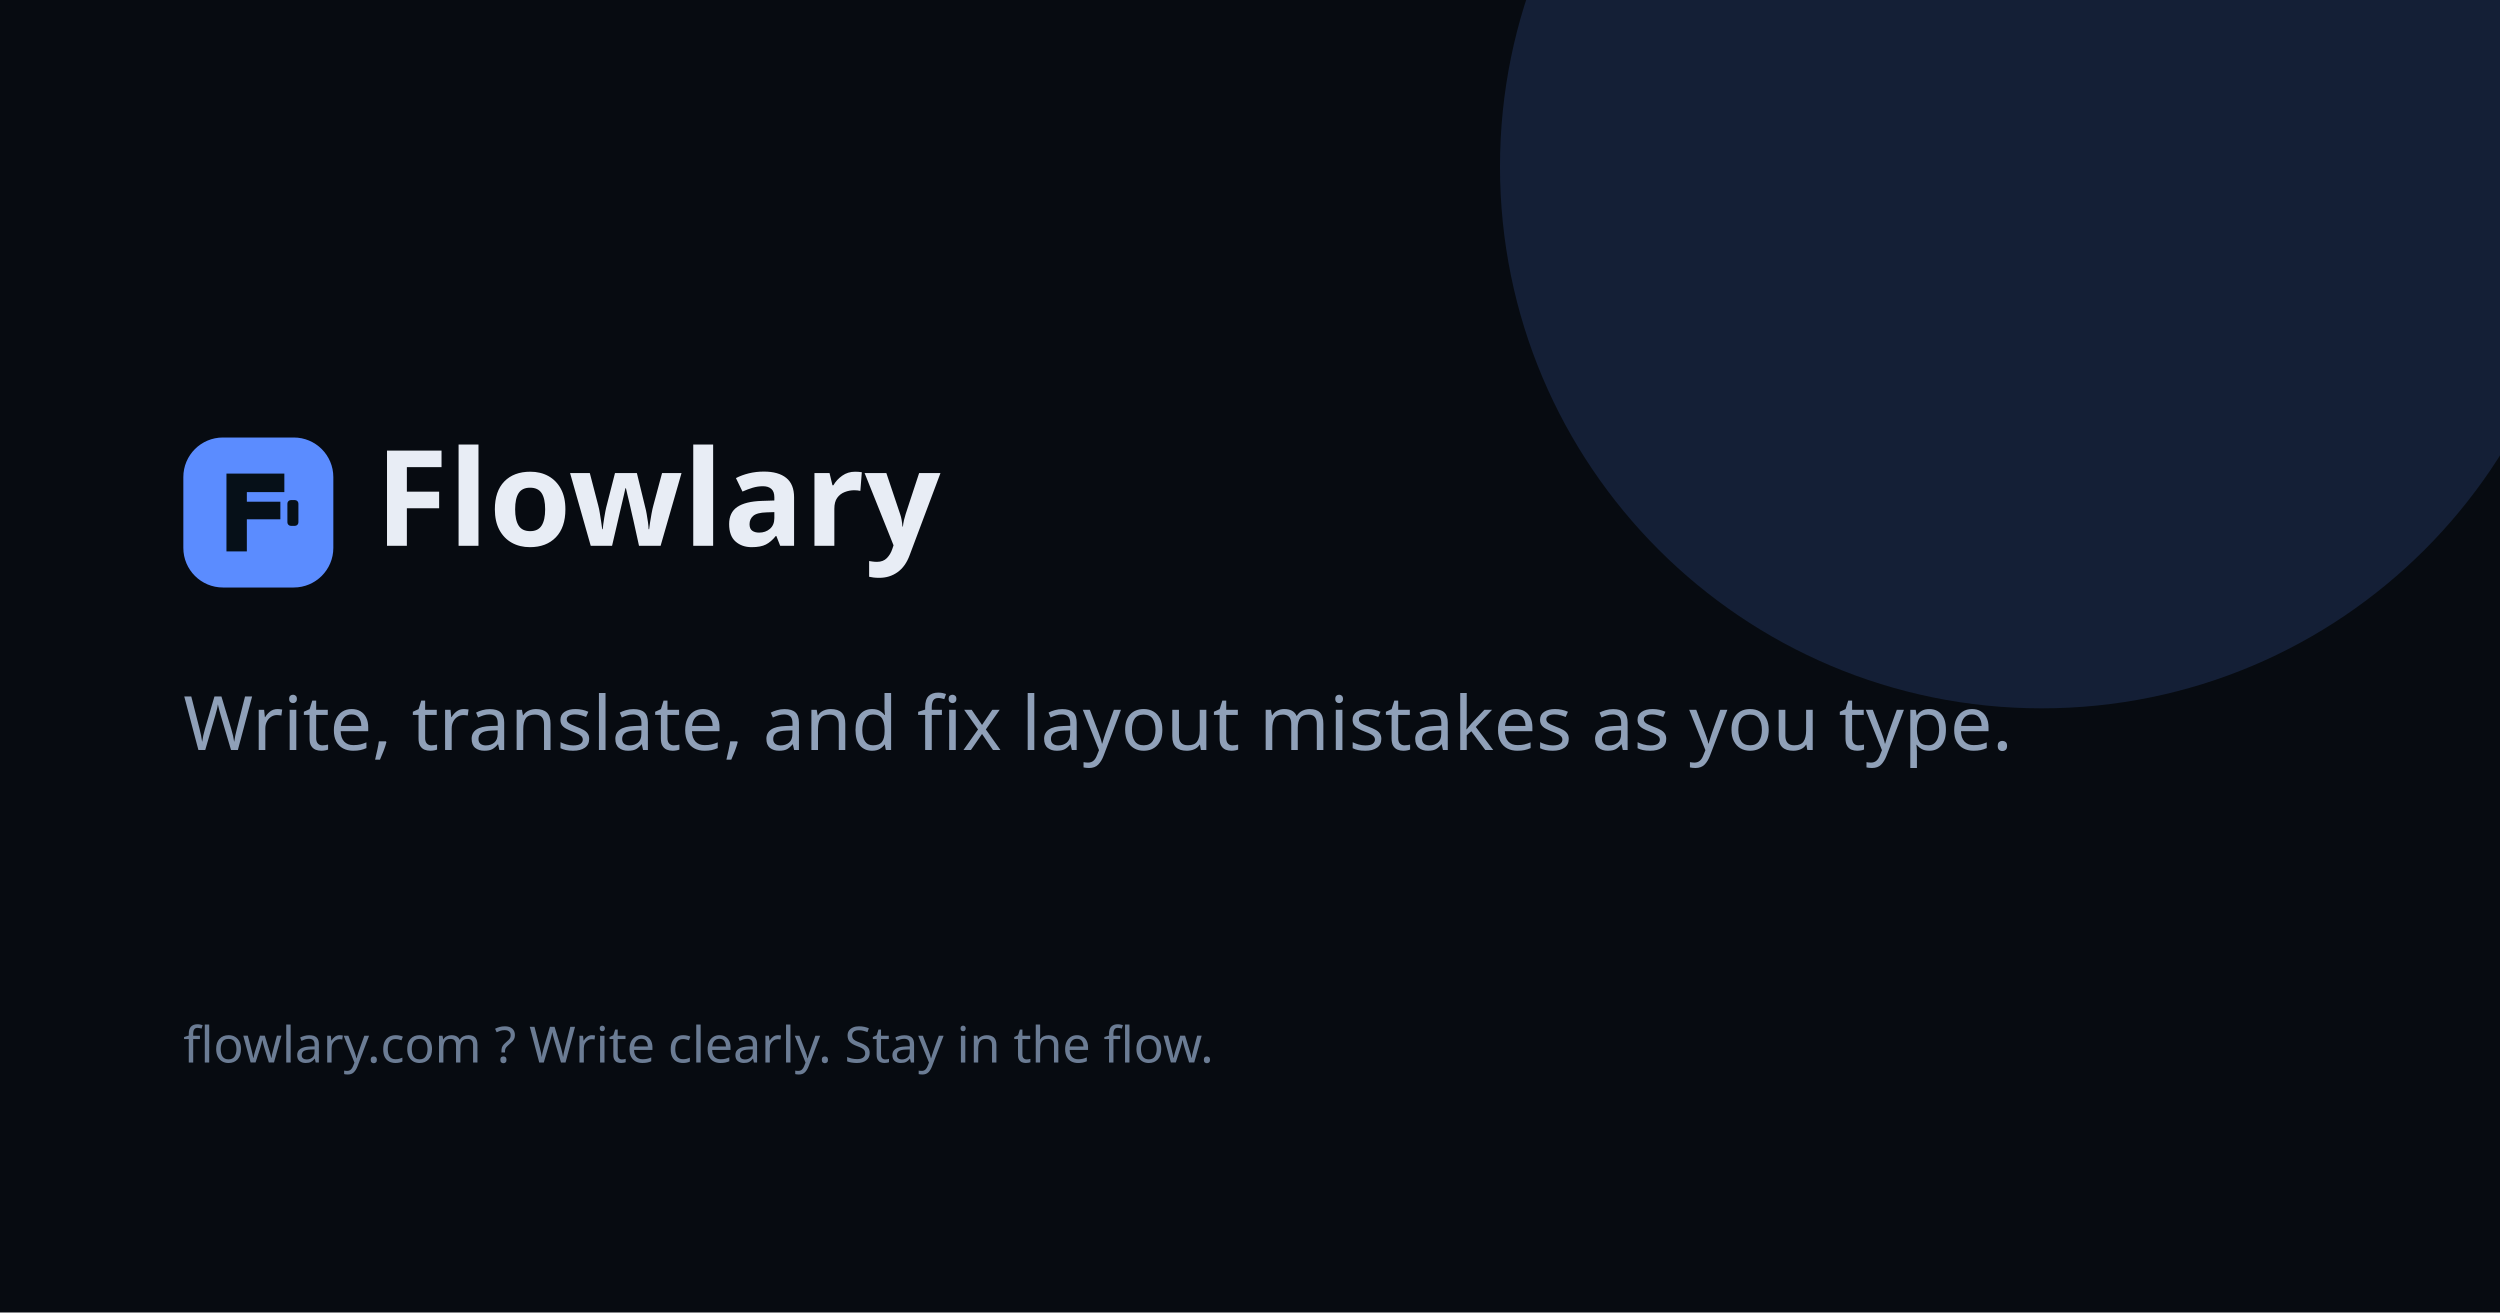
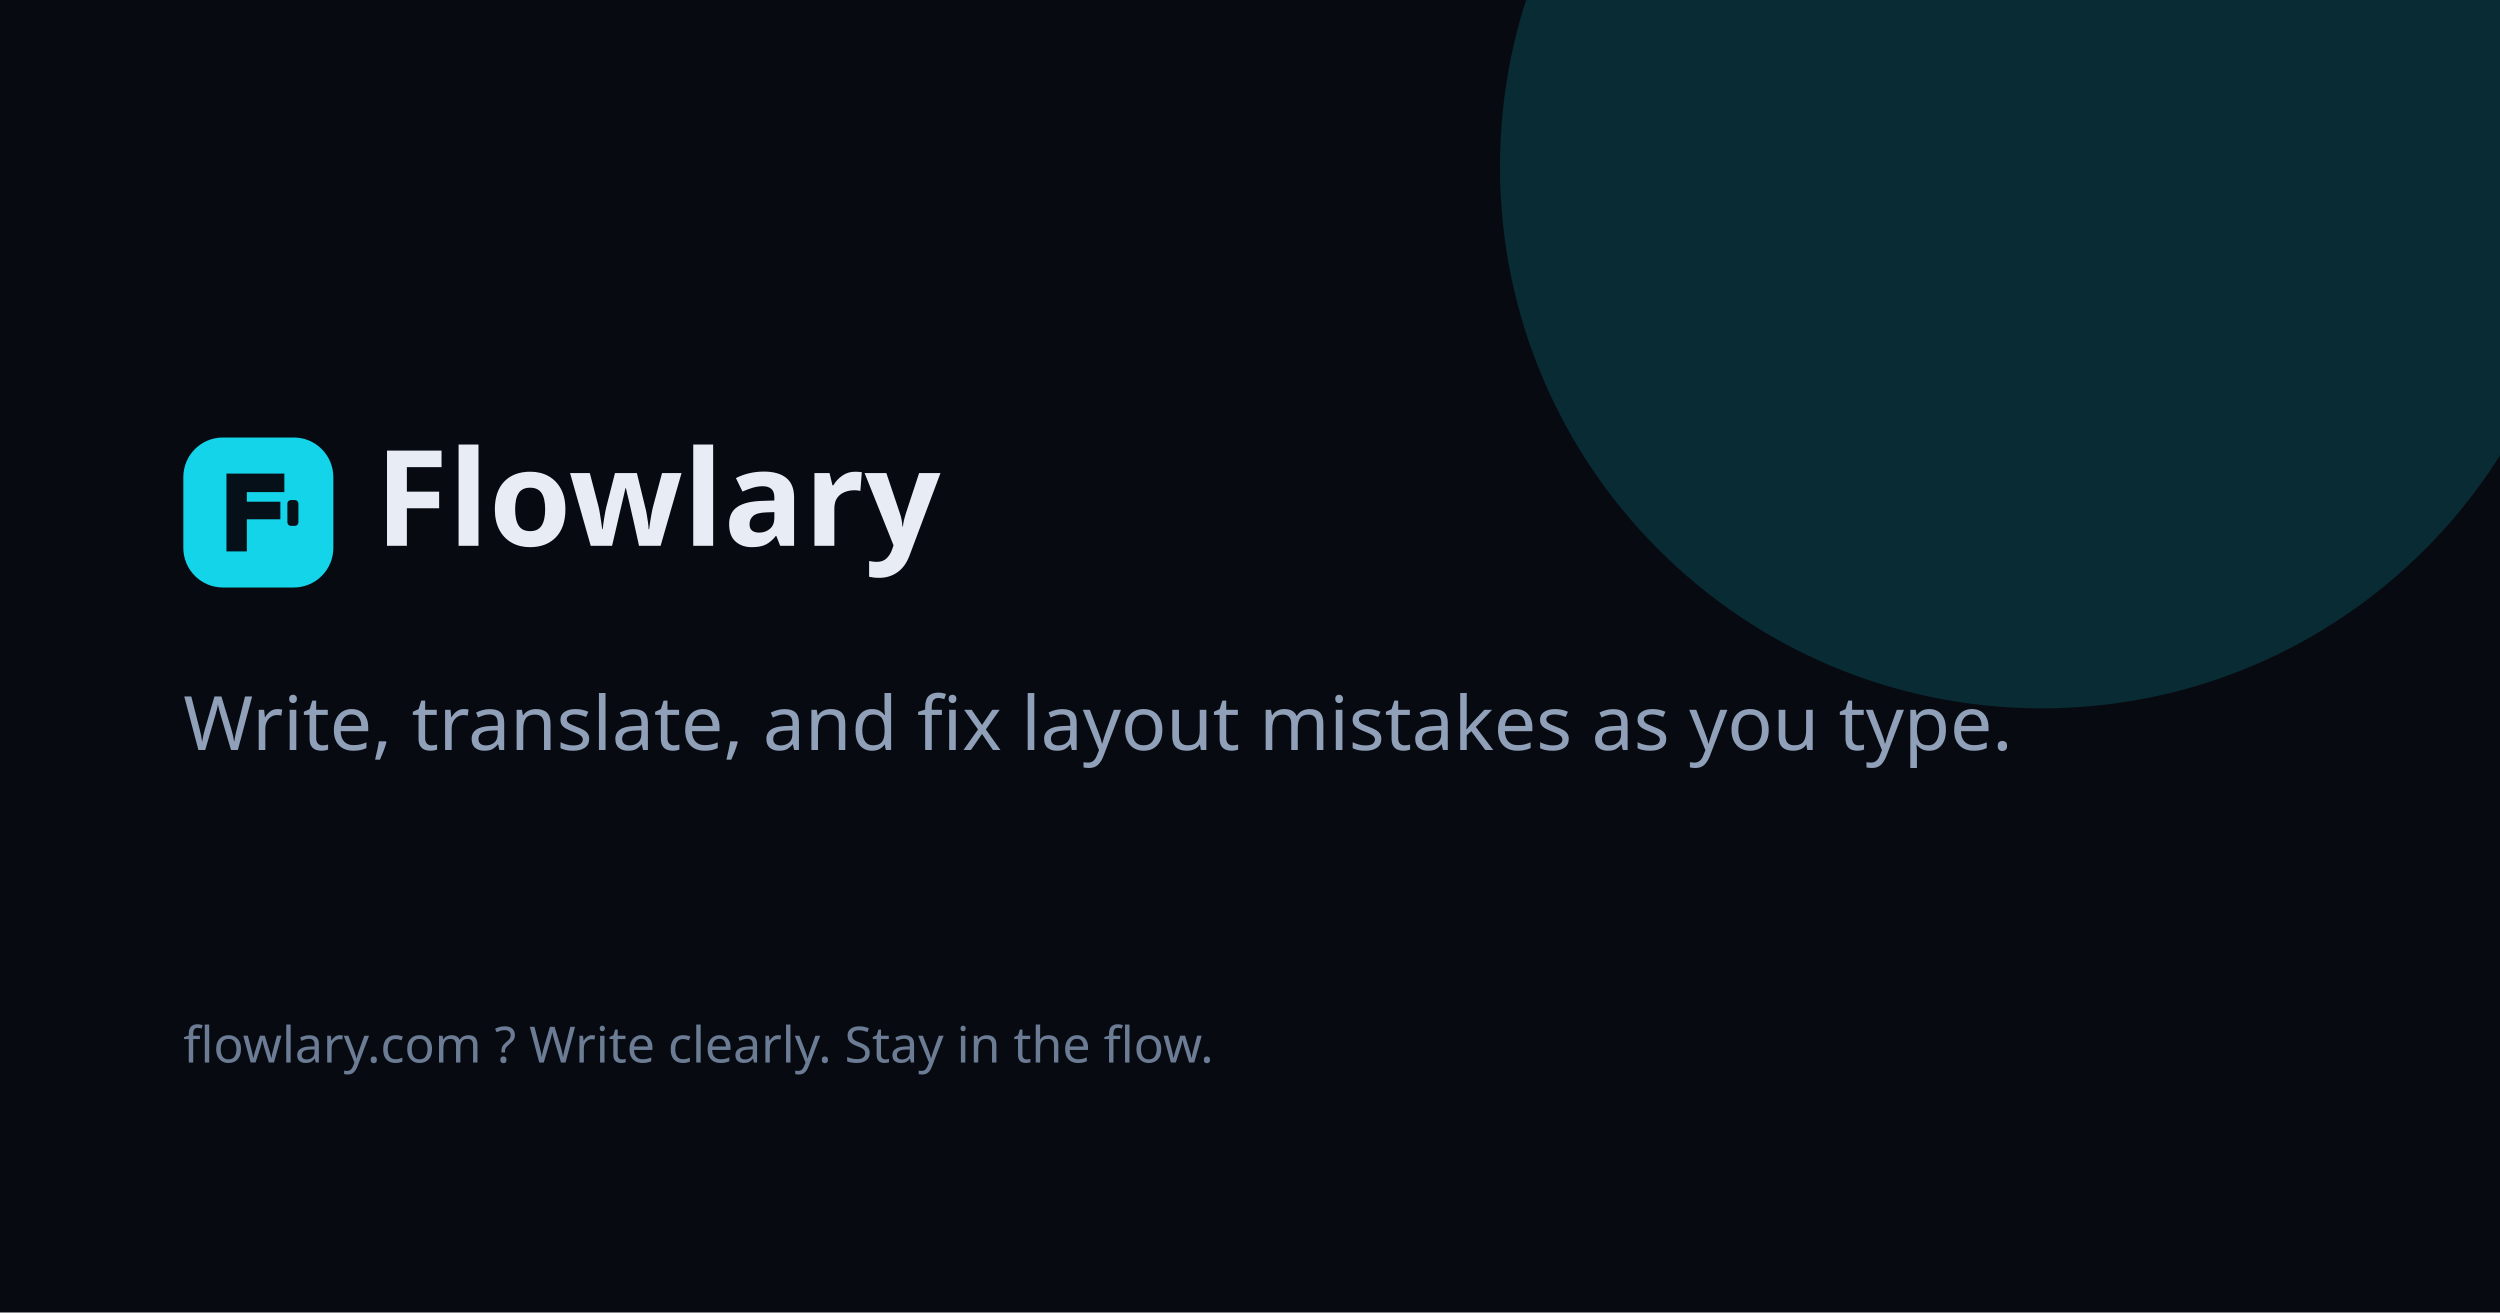
<svg xmlns="http://www.w3.org/2000/svg" width="1200" height="630" viewBox="0 0 1200 630">
  <rect width="1200" height="630" fill="#070b11" />
-   <circle cx="980" cy="80" r="260" fill="#5b8cff" fill-opacity="0.16" />
+   <circle cx="980" cy="80" r="260" fill="#14d4ea" fill-opacity="0.16" />
  <g transform="translate(88 210)">
-     <rect width="72" height="72" rx="19" fill="#5b8cff" />
+     <rect width="72" height="72" rx="19" fill="#14d4ea" />
    <g transform="scale(2.25)">
      <path d="M9.2 7.7h12.35v3.95h-8v2.05h7.15v3.75h-7.15V24.3H9.2V7.7Z" fill="#061018" />
      <rect x="22.2" y="13.35" width="2.35" height="5.5" rx="0.75" fill="#061018" />
    </g>
  </g>
  <text x="180" y="262" fill="#e8edf5" font-family="system-ui, Segoe UI, sans-serif" font-size="64" font-weight="700">Flowlary</text>
  <text x="88" y="360" fill="#8fa0b8" font-family="system-ui, Segoe UI, sans-serif" font-size="36">Write, translate, and fix layout mistakes as you type.</text>
  <text x="88" y="510" fill="#6b7c94" font-family="system-ui, Segoe UI, sans-serif" font-size="24">flowlary.com ? Write clearly. Stay in the flow.</text>
</svg>
